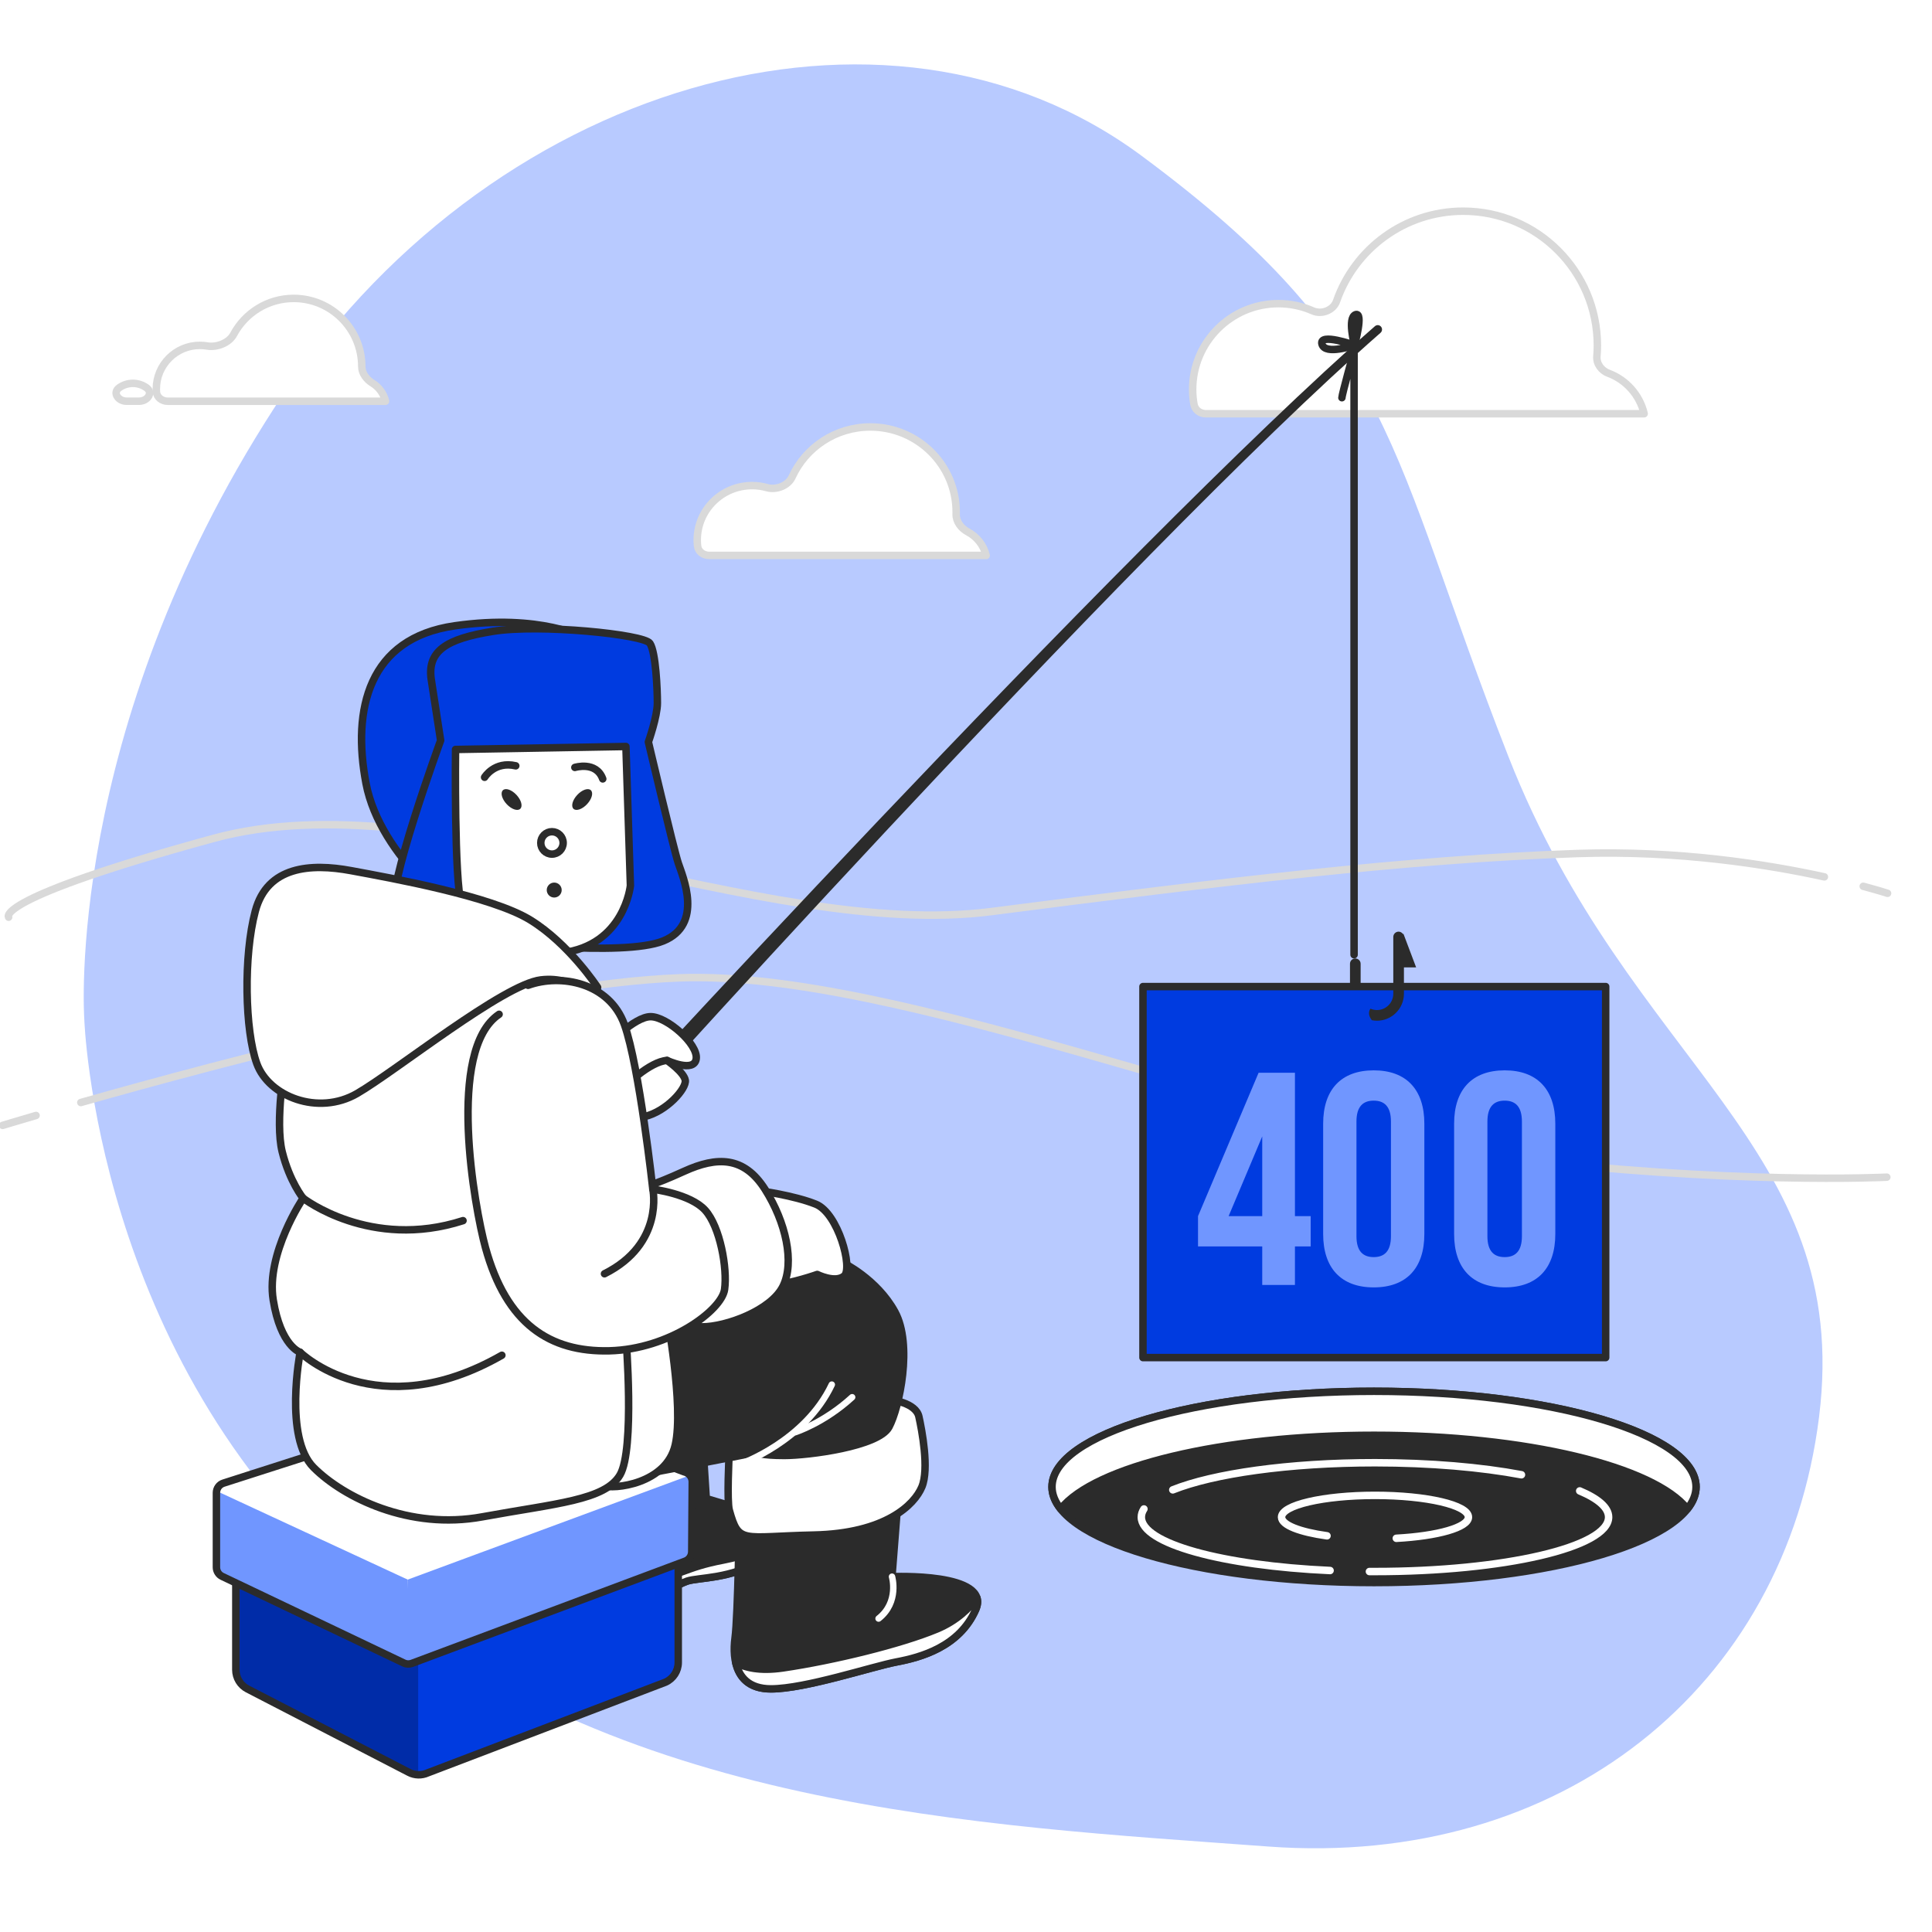
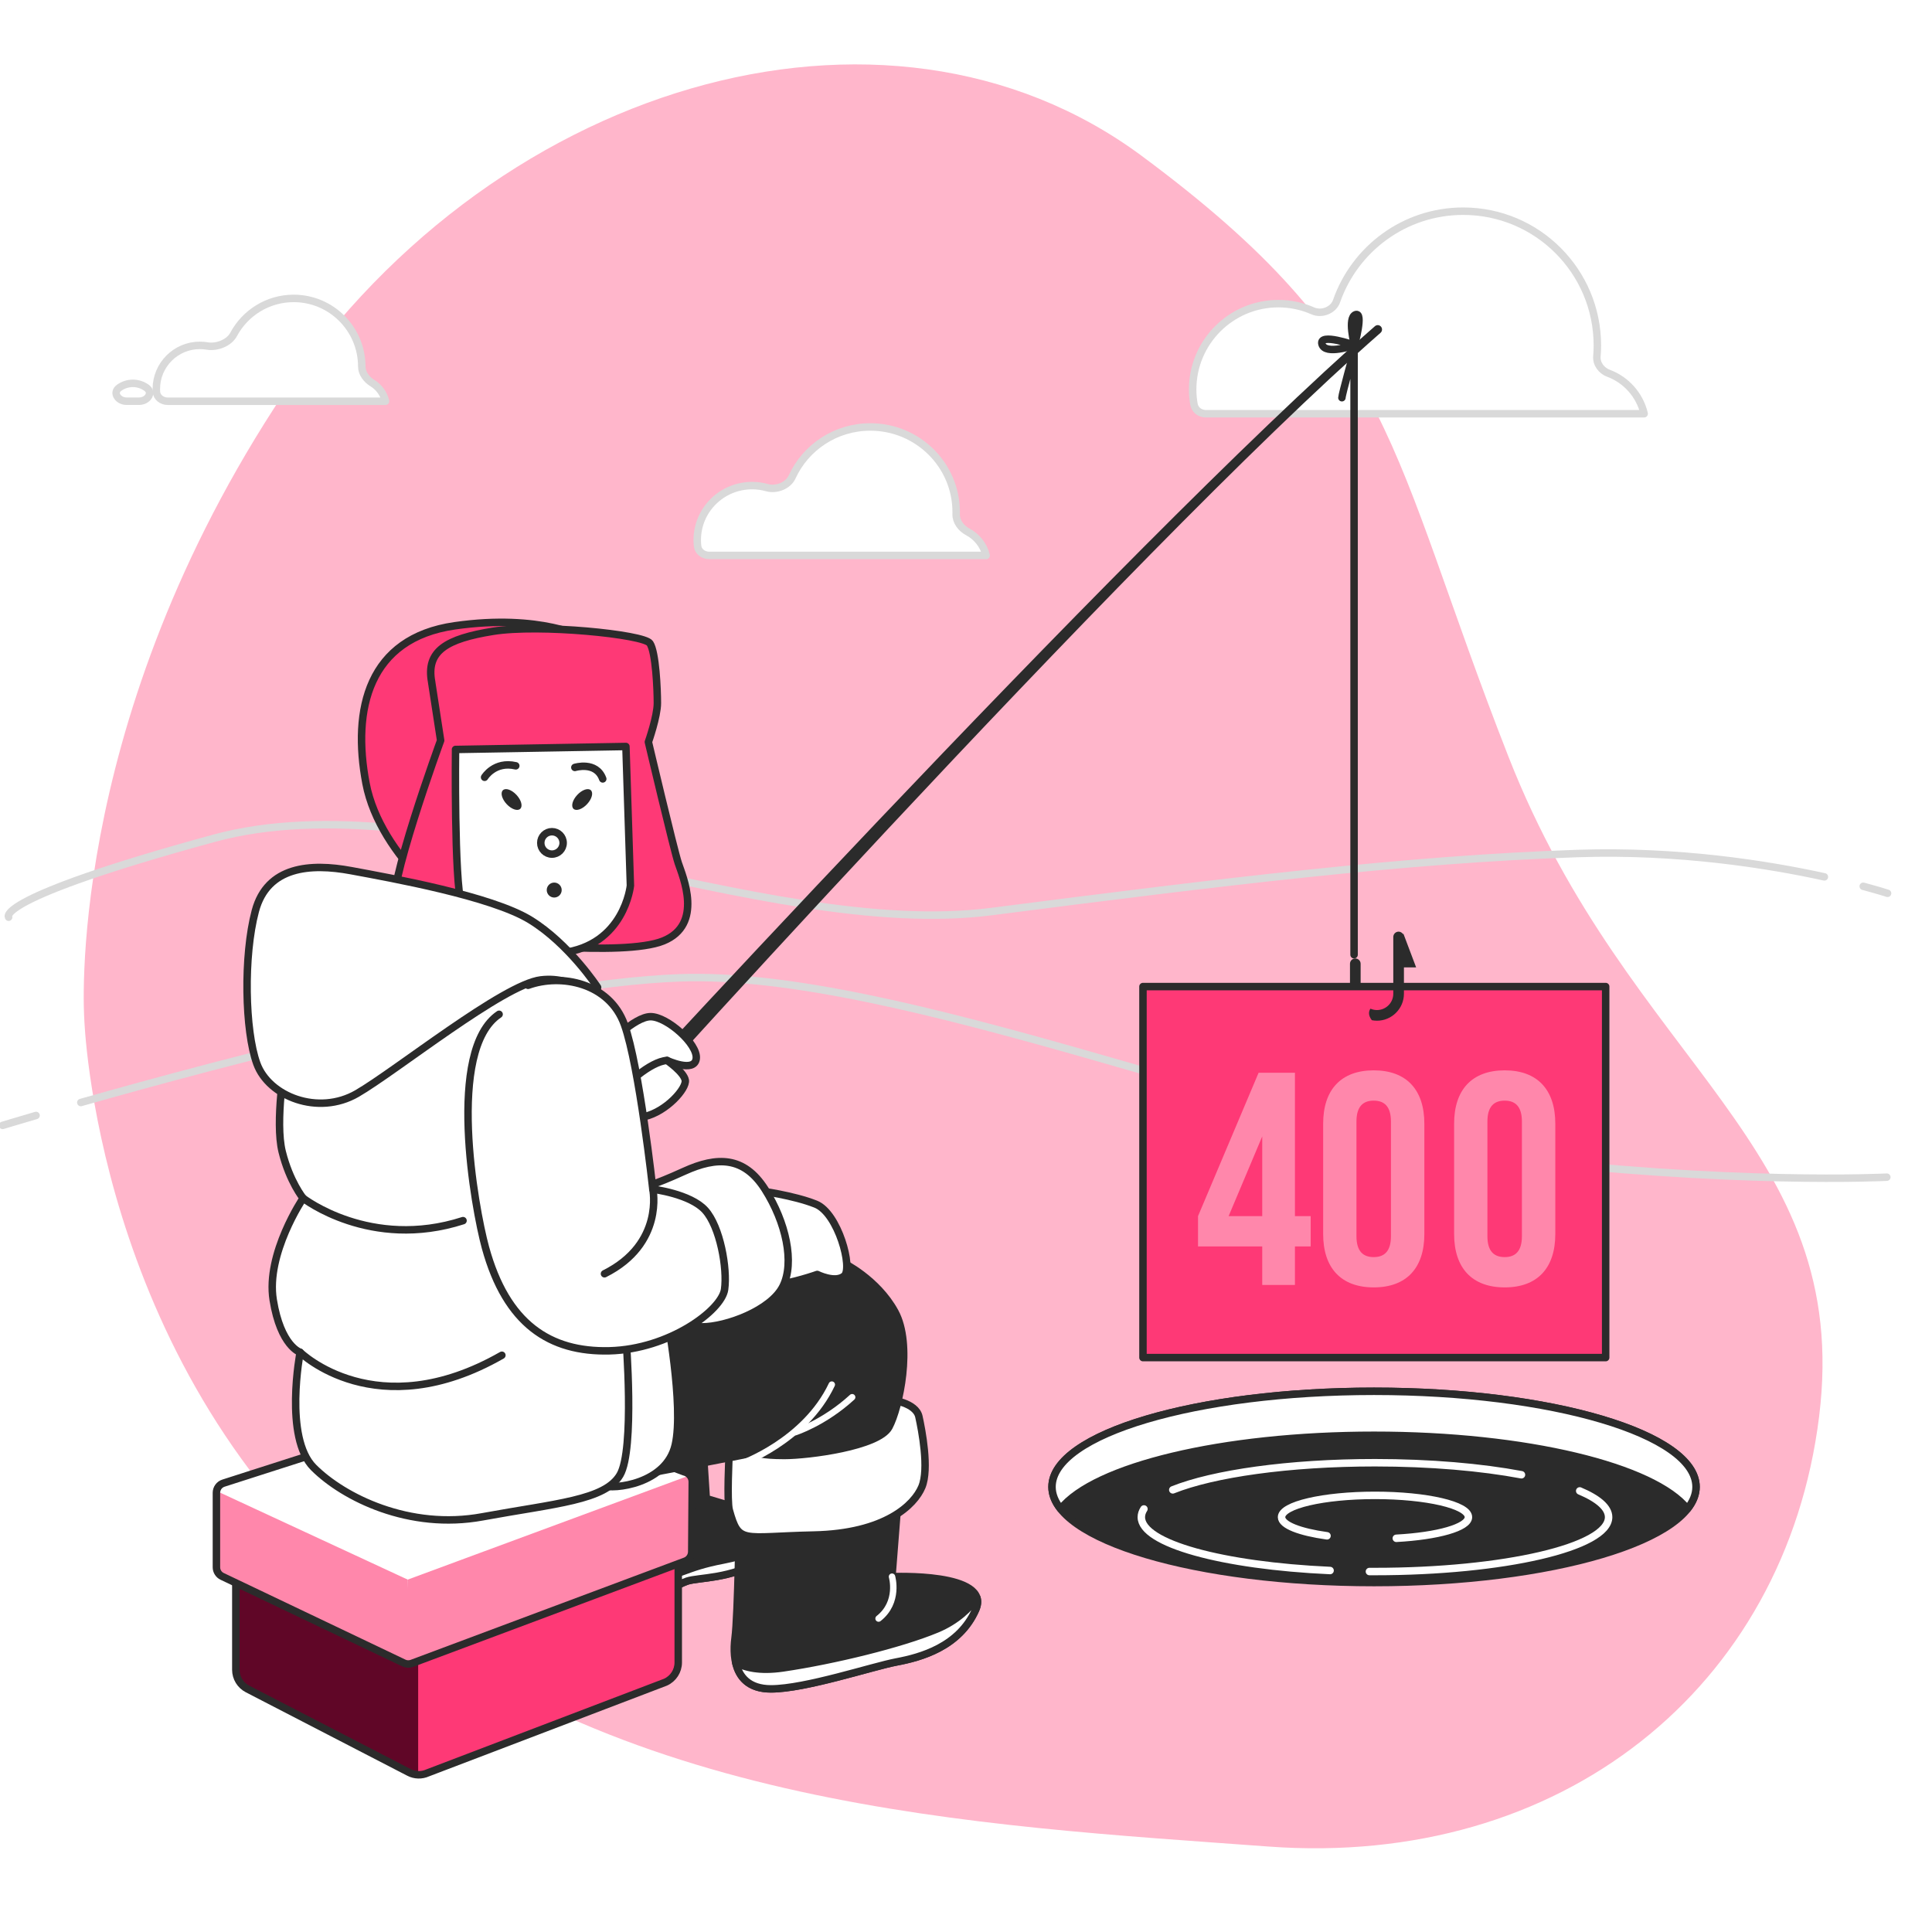
<svg xmlns="http://www.w3.org/2000/svg" width="300" height="300" viewBox="0 0 300 300" fill="none">
  <rect width="300" height="300" fill="#CACACA" />
  <g id="Illustration">
    <rect width="2438" height="5632" transform="translate(-894 -1444)" fill="white" />
    <g id="Frame 888">
      <g id="Frame 883">
        <rect x="-15.5" y="-47.5" width="331" height="995" stroke="#ECECEC" />
        <g id="page_not_found_flat">
          <rect x="-15.5" y="-15.5" width="331" height="963" rx="4.5" stroke="#9747FF" stroke-dasharray="10 5" />
          <g id="Theme=Light" clip-path="url(#clip0_4579_5411)">
            <g id="Background_Simple">
-               <path id="Vector" d="M13.084 158.146C13.084 158.146 14.648 210.759 55.096 245.82C95.544 280.888 151.599 283.394 196.979 286.731C242.358 290.061 277.212 262.171 282.465 220.014C287.717 177.857 253.04 165.48 234.23 117.487C215.42 69.494 217.093 53.722 177.287 24.208C137.481 -5.313 75.211 12.81 42.563 63.377C9.915 113.943 13.084 158.146 13.084 158.146Z" fill="#B8CAFF" />
+               <path id="Vector" d="M13.084 158.146C13.084 158.146 14.648 210.759 55.096 245.82C95.544 280.888 151.599 283.394 196.979 286.731C242.358 290.061 277.212 262.171 282.465 220.014C287.717 177.857 253.04 165.48 234.23 117.487C215.42 69.494 217.093 53.722 177.287 24.208C137.481 -5.313 75.211 12.81 42.563 63.377C9.915 113.943 13.084 158.146 13.084 158.146Z" fill="#FFB6CB" />
            </g>
            <g id="Hole">
              <path id="Vector_2" d="M213.358 245.738C240.973 245.738 263.36 239.09 263.36 230.889C263.36 222.688 240.973 216.039 213.358 216.039C185.742 216.039 163.355 222.688 163.355 230.889C163.355 239.09 185.742 245.738 213.358 245.738Z" fill="#2B2B2B" stroke="#2B2B2B" stroke-width="1.16" stroke-linecap="round" stroke-linejoin="round" />
              <path id="Vector_3" d="M213.358 222.869C237.013 222.869 256.821 227.752 262.014 234.303C262.883 233.206 263.36 232.065 263.36 230.889C263.36 222.691 240.973 216.039 213.358 216.039C185.742 216.039 163.355 222.691 163.355 230.889C163.355 232.065 163.833 233.206 164.702 234.303C169.901 227.752 189.703 222.869 213.358 222.869Z" fill="white" stroke="#2B2B2B" stroke-width="1.16" stroke-linecap="round" stroke-linejoin="round" />
              <path id="Vector_4" d="M206.534 243.87C189.831 243.115 177.224 239.693 177.224 235.579C177.224 235.152 177.359 234.724 177.63 234.311" stroke="white" stroke-width="1.16" stroke-linecap="round" stroke-linejoin="round" />
              <path id="Vector_5" d="M245.297 231.509C248.16 232.714 249.784 234.104 249.784 235.579C249.784 240.242 233.544 244.027 213.507 244.027C213.222 244.027 212.93 244.027 212.645 244.027" stroke="white" stroke-width="1.16" stroke-linecap="round" stroke-linejoin="round" />
              <path id="Vector_6" d="M182.11 231.345C188.392 228.829 200.102 227.132 213.507 227.132C222.119 227.132 230.025 227.83 236.251 229" stroke="white" stroke-width="1.16" stroke-linecap="round" stroke-linejoin="round" />
              <path id="Vector_7" d="M206.057 238.481C201.826 237.889 198.998 236.813 198.998 235.58C198.998 233.712 205.494 232.2 213.507 232.2C221.52 232.2 228.017 233.712 228.017 235.58C228.017 237.176 223.237 238.517 216.819 238.866" stroke="white" stroke-width="1.16" stroke-linecap="round" stroke-linejoin="round" />
            </g>
            <g id="Landscape">
              <path id="Vector_8" d="M12.55 171.199C34.353 165.004 80.239 152.757 105.568 151.837C139.586 150.597 197.111 175.362 232.988 179.697C268.866 184.031 292.984 182.79 292.984 182.79" stroke="#D9D9D9" stroke-width="1.16" stroke-linecap="round" stroke-linejoin="round" />
              <path id="Vector_9" d="M0.413 174.749C0.413 174.749 2.301 174.172 5.599 173.209" stroke="#D9D9D9" stroke-width="1.16" stroke-linecap="round" stroke-linejoin="round" />
              <path id="Vector_10" d="M283.29 136.161C274.507 134.236 260.632 132.012 244.99 132.532C218.379 133.423 189.61 136.952 153.989 141.543C118.36 146.134 67.681 120.755 33.207 130.173C-1.261 139.59 1.339 142.427 1.339 142.427" stroke="#D9D9D9" stroke-width="1.16" stroke-linecap="round" stroke-linejoin="round" />
              <path id="Vector_11" d="M293.098 138.713C293.098 138.713 291.752 138.271 289.323 137.622" stroke="#D9D9D9" stroke-width="1.16" stroke-linecap="round" stroke-linejoin="round" />
            </g>
            <g id="Clouds">
              <path id="Vector_12" d="M255.305 64.239C255.304 64.238 255.304 64.238 255.304 64.237C254.614 61.334 252.513 58.983 249.764 57.961C248.677 57.557 247.871 56.496 247.967 55.341C248.014 54.781 248.039 54.216 248.039 53.645C248.039 42.124 238.708 32.793 227.204 32.793C218.108 32.793 210.379 38.629 207.539 46.762C207.041 48.187 205.231 48.881 203.85 48.272C202.218 47.552 200.414 47.15 198.514 47.15C191.156 47.15 185.194 53.117 185.194 60.481C185.194 61.266 185.266 62.036 185.4 62.785C185.556 63.66 186.354 64.245 187.243 64.245H255.302C255.306 64.245 255.307 64.241 255.305 64.239Z" fill="white" stroke="#D9D9D9" stroke-width="1.16" stroke-linecap="round" stroke-linejoin="round" />
              <path id="Vector_13" d="M21.608 62.299C22.906 62.299 23.814 60.988 22.766 60.223C22.166 59.785 21.427 59.526 20.628 59.526C19.828 59.526 19.09 59.785 18.49 60.223C17.441 60.988 18.349 62.299 19.648 62.299H21.608Z" fill="white" stroke="#D9D9D9" stroke-width="1.16" stroke-linecap="round" stroke-linejoin="round" />
              <path id="Vector_14" d="M59.867 62.3C59.867 62.299 59.867 62.299 59.867 62.298C59.585 61.114 58.837 60.109 57.829 59.492C56.929 58.941 56.178 57.979 56.178 56.924C56.178 51.078 51.441 46.337 45.6 46.337C41.562 46.337 38.055 48.602 36.273 51.932C35.561 53.262 33.664 53.981 32.177 53.727C31.806 53.663 31.424 53.63 31.034 53.63C27.302 53.63 24.275 56.66 24.275 60.396C24.275 60.543 24.28 60.69 24.289 60.836C24.348 61.721 25.162 62.306 26.049 62.306H59.861C59.865 62.306 59.867 62.303 59.867 62.3Z" fill="white" stroke="#D9D9D9" stroke-width="1.16" stroke-linecap="round" stroke-linejoin="round" />
              <path id="Vector_15" d="M153.133 86.253C153.13 86.256 153.126 86.254 153.125 86.251C152.746 84.658 151.683 83.333 150.264 82.582C149.246 82.043 148.441 80.994 148.47 79.843C148.473 79.737 148.475 79.632 148.475 79.525C148.475 72.213 142.499 66.298 135.143 66.298C129.748 66.298 125.094 69.479 123.003 74.056C122.379 75.422 120.544 76.129 119.099 75.722C118.365 75.515 117.591 75.403 116.79 75.403C112.08 75.403 108.267 79.187 108.267 83.859C108.267 84.174 108.286 84.484 108.321 84.788C108.422 85.666 109.229 86.245 110.113 86.245H153.13C153.134 86.245 153.136 86.25 153.133 86.253Z" fill="white" stroke="#D9D9D9" stroke-width="1.16" stroke-linecap="round" stroke-linejoin="round" />
            </g>
            <g id="Character">
              <path id="Vector_16" d="M89.513 181.008C89.285 181.008 89.057 180.951 88.843 180.823C88.209 180.445 87.989 179.618 88.359 178.969C88.701 178.378 174.325 84.926 213.5 50.65C213.778 50.408 214.198 50.437 214.44 50.722C214.683 51.007 214.647 51.435 214.369 51.677C175.357 85.803 91.001 179.739 90.66 180.331C90.41 180.766 89.969 181.008 89.506 181.008H89.513Z" fill="#2B2B2B" />
              <path id="Vector_17" d="M94.235 162.402C94.235 162.402 98.481 157.868 101.03 157.868C103.58 157.868 108.388 162.117 108.111 164.384C107.826 166.651 103.58 164.669 103.58 164.669C103.58 164.669 99.62 170.051 95.653 169.203C91.692 168.355 94.235 162.402 94.235 162.402Z" fill="white" stroke="#2B2B2B" stroke-width="1.16" stroke-linecap="round" stroke-linejoin="round" />
              <path id="Vector_18" d="M103.58 164.669C103.58 164.669 106.18 166.465 106.408 167.734C106.636 169.003 103.523 172.582 100.069 173.388C96.607 174.193 94.762 172.233 95.802 170.386C96.842 168.54 100.981 164.826 103.58 164.662V164.669Z" fill="white" stroke="#2B2B2B" stroke-width="1.16" stroke-linecap="round" stroke-linejoin="round" />
              <path id="Vector_19" d="M210.259 148.251V54.478C210.259 54.478 208.372 61.265 208.372 61.757" stroke="#2B2B2B" stroke-width="1.16" stroke-linecap="round" stroke-linejoin="round" />
-               <path id="Vector_20" d="M249.328 153.192H177.48V210.807H249.328V153.192Z" fill="#003BE0" stroke="#2B2B2B" stroke-width="1.16" stroke-linecap="round" stroke-linejoin="round" />
+               <path id="Vector_20" d="M249.328 153.192H177.48V210.807H249.328V153.192Z" fill="#FE3976" stroke="#2B2B2B" stroke-width="1.16" stroke-linecap="round" stroke-linejoin="round" />
              <path id="Vector_21" d="M211.278 152.949V149.656C211.278 149.199 210.907 148.829 210.452 148.829C209.996 148.829 209.625 149.199 209.625 149.656V152.949H211.278Z" fill="#2B2B2B" />
              <path id="Vector_22" d="M217.895 144.922L217.881 145.086C217.738 144.844 217.482 144.665 217.176 144.665C216.72 144.665 216.349 145.036 216.349 145.492V154.304C216.349 155.708 215.21 156.841 213.814 156.841C213.45 156.841 213.116 156.763 212.802 156.628C212.581 156.948 212.361 157.561 213.016 158.417C213.272 158.467 213.543 158.495 213.814 158.495C216.121 158.495 218.002 156.613 218.002 154.304V150.219H219.897L217.895 144.915V144.922Z" fill="#2B2B2B" />
              <path id="Vector_23" d="M210.323 53.595C210.323 53.595 211.791 48.376 210.487 48.861C209.184 49.353 210.323 53.595 210.323 53.595Z" stroke="#2B2B2B" stroke-width="1.16" stroke-linecap="round" stroke-linejoin="round" />
              <path id="Vector_24" d="M210.323 53.595C210.323 53.595 204.782 51.634 205.273 53.431C205.765 55.227 210.323 53.595 210.323 53.595Z" stroke="#2B2B2B" stroke-width="1.16" stroke-linecap="round" stroke-linejoin="round" />
-               <path id="Vector_25" d="M90.852 99.091C90.852 99.091 84.014 95.255 70.609 97.173C57.204 99.091 54.647 110.155 56.833 121.654C59.02 133.152 71.699 142.89 73.615 142.071C75.531 141.251 73.066 115.516 77.447 110.583C81.82 105.656 96.052 106.476 96.871 102.641C97.69 98.806 90.852 99.084 90.852 99.084V99.091Z" fill="#003BE0" stroke="#2B2B2B" stroke-width="1.16" stroke-linecap="round" stroke-linejoin="round" />
-               <path id="Vector_26" d="M67.026 105.92L68.422 114.981C68.422 114.981 59.832 138.442 61.228 141.693C62.617 144.943 75.616 146.105 75.616 146.105C75.616 146.105 96.735 148.658 103.003 146.105C109.272 143.553 106.024 136.118 105.326 134.029C104.627 131.94 100.681 115.216 100.681 115.216C100.681 115.216 102.078 111.267 102.078 109.178C102.078 107.089 101.842 101.279 100.916 99.889C99.99 98.499 83.743 96.867 76.549 98.029C69.355 99.191 66.107 101.051 67.033 105.927L67.026 105.92Z" fill="#003BE0" stroke="#2B2B2B" stroke-width="1.16" stroke-linecap="round" stroke-linejoin="round" />
+               <path id="Vector_25" d="M90.852 99.091C90.852 99.091 84.014 95.255 70.609 97.173C57.204 99.091 54.647 110.155 56.833 121.654C59.02 133.152 71.699 142.89 73.615 142.071C75.531 141.251 73.066 115.516 77.447 110.583C81.82 105.656 96.052 106.476 96.871 102.641C97.69 98.806 90.852 99.084 90.852 99.084V99.091Z" fill="#FE3976" stroke="#2B2B2B" stroke-width="1.16" stroke-linecap="round" stroke-linejoin="round" />
+               <path id="Vector_26" d="M67.026 105.92L68.422 114.981C68.422 114.981 59.832 138.442 61.228 141.693C62.617 144.943 75.616 146.105 75.616 146.105C75.616 146.105 96.735 148.658 103.003 146.105C109.272 143.553 106.024 136.118 105.326 134.029C104.627 131.94 100.681 115.216 100.681 115.216C100.681 115.216 102.078 111.267 102.078 109.178C102.078 107.089 101.842 101.279 100.916 99.889C99.99 98.499 83.743 96.867 76.549 98.029C69.355 99.191 66.107 101.051 67.033 105.927L67.026 105.92Z" fill="#FE3976" stroke="#2B2B2B" stroke-width="1.16" stroke-linecap="round" stroke-linejoin="round" />
              <path id="Vector_27" d="M70.737 116.371C70.737 116.371 70.502 136.581 71.663 140.531C72.824 144.48 77.468 149.128 87.212 147.966C96.963 146.804 97.889 137.515 97.889 137.515L97.191 115.915L70.73 116.378L70.737 116.371Z" fill="white" stroke="#2B2B2B" stroke-width="1.16" stroke-linecap="round" stroke-linejoin="round" />
              <path id="Vector_28" d="M85.709 132.625C86.669 132.625 87.447 131.846 87.447 130.885C87.447 129.925 86.669 129.146 85.709 129.146C84.749 129.146 83.971 129.925 83.971 130.885C83.971 131.846 84.749 132.625 85.709 132.625Z" stroke="#2B2B2B" stroke-width="1.16" stroke-miterlimit="10" />
              <path id="Vector_29" d="M87.219 138.207C87.219 138.848 86.699 139.369 86.058 139.369C85.417 139.369 84.897 138.848 84.897 138.207C84.897 137.565 85.417 137.045 86.058 137.045C86.699 137.045 87.219 137.565 87.219 138.207Z" fill="#2B2B2B" />
              <path id="Vector_30" d="M80.203 123.436C80.944 124.234 81.208 125.197 80.78 125.596C80.36 125.988 79.413 125.66 78.672 124.862C77.931 124.063 77.668 123.101 78.095 122.702C78.522 122.302 79.463 122.637 80.203 123.436Z" fill="#2B2B2B" />
              <path id="Vector_31" d="M89.634 123.436C88.893 124.234 88.63 125.197 89.057 125.596C89.477 125.988 90.424 125.66 91.165 124.861C91.906 124.063 92.17 123.101 91.742 122.701C91.322 122.309 90.375 122.637 89.634 123.436Z" fill="#2B2B2B" />
              <path id="Vector_32" d="M75.246 120.698C75.246 120.698 76.777 118.146 80.089 118.916" stroke="#2B2B2B" stroke-width="1.16" stroke-linecap="round" stroke-linejoin="round" />
              <path id="Vector_33" d="M89.263 119.166C89.263 119.166 92.576 118.146 93.594 120.948" stroke="#2B2B2B" stroke-width="1.16" stroke-linecap="round" stroke-linejoin="round" />
              <path id="Vector_34" d="M100.439 248.796C100.439 248.796 104.086 246.608 106.109 245.745C106.323 245.652 106.522 245.574 106.693 245.517C108.481 244.918 113.538 245.218 118.303 242.238C123.069 239.258 120.682 235.679 117.114 234.788C113.545 233.897 109.67 232.699 109.67 232.699L108.78 218.691C108.78 218.691 98.06 221.671 94.492 223.161C90.916 224.651 93.003 245.809 93.302 247.599C93.601 249.388 93.601 250.578 100.446 248.789L100.439 248.796Z" fill="#2B2B2B" stroke="#2B2B2B" stroke-width="1.16" stroke-linecap="round" stroke-linejoin="round" />
              <path id="Vector_35" d="M112.349 242.238C106.095 243.428 106.095 244.619 99.25 245.817C96.344 246.323 94.406 246.394 93.138 246.316C93.21 246.95 93.259 247.399 93.295 247.606C93.594 249.395 93.594 250.586 100.439 248.796C100.439 248.796 104.086 246.608 106.109 245.745C106.323 245.653 106.522 245.574 106.693 245.517C108.481 244.918 113.538 245.218 118.303 242.238C119.828 241.283 120.618 240.27 120.868 239.301C118.652 240.37 115.582 241.625 112.349 242.238Z" fill="white" stroke="#2B2B2B" stroke-width="1.16" stroke-linecap="round" stroke-linejoin="round" />
              <path id="Vector_36" d="M114.835 234.603C114.835 234.603 114.599 250.864 114.136 254.35C113.674 257.836 114.372 262.249 119.707 262.249C125.042 262.249 135.491 258.763 139.202 258.064C142.913 257.365 148.953 255.74 151.503 249.937C154.053 244.127 138.504 244.826 138.504 244.826L139.43 232.978C139.43 232.978 123.418 236.228 114.827 234.603H114.835Z" fill="#2B2B2B" stroke="#2B2B2B" stroke-width="1.16" stroke-linecap="round" stroke-linejoin="round" />
              <path id="Vector_37" d="M151.503 249.937C151.809 249.238 151.852 248.64 151.695 248.119C150.534 249.709 148.583 251.662 145.47 252.96C139.9 255.284 129.458 257.836 121.566 258.998C117.961 259.525 115.675 258.941 114.243 258.149C114.756 260.402 116.259 262.248 119.714 262.248C125.049 262.248 135.498 258.763 139.209 258.064C142.92 257.365 148.96 255.74 151.51 249.937H151.503Z" fill="white" stroke="#2B2B2B" stroke-width="1.16" stroke-linecap="round" stroke-linejoin="round" />
              <path id="Vector_38" d="M138.511 244.826C138.511 244.826 139.672 248.775 136.424 251.327" stroke="white" stroke-linecap="round" stroke-linejoin="round" />
              <path id="Vector_39" d="M113.211 226.005C113.211 226.005 112.854 233.07 113.246 234.489C114.735 239.85 115.205 238.595 126.345 238.36C137.485 238.124 141.987 233.669 143.148 230.882C144.309 228.094 143.148 222.056 142.685 219.967C142.222 217.879 138.504 217.18 137.115 217.415C135.726 217.65 113.909 223.689 113.211 226.013V226.005Z" fill="white" stroke="#2B2B2B" stroke-width="1.16" stroke-linecap="round" stroke-linejoin="round" />
-               <path id="Vector_40" d="M36.619 243.664V259.276C36.619 260.531 37.317 261.678 38.428 262.256L63.5 275.216C64.405 275.686 65.473 275.715 66.406 275.294L103.338 261.208C104.542 260.666 105.318 259.468 105.318 258.149V239.258L63.08 252.033L36.619 243.671V243.664Z" fill="#003BE0" />
+               <path id="Vector_40" d="M36.619 243.664V259.276C36.619 260.531 37.317 261.678 38.428 262.256L63.5 275.216C64.405 275.686 65.473 275.715 66.406 275.294L103.338 261.208C104.542 260.666 105.318 259.468 105.318 258.149V239.258L63.08 252.033L36.619 243.671V243.664Z" fill="#FE3976" />
              <g id="Clip path group">
                <g id="Group">
-                   <path id="Vector_41" d="M64.939 251.463L63.08 252.026L36.619 243.664V259.276C36.619 260.53 37.317 261.678 38.428 262.256L63.5 275.216C63.949 275.451 64.44 275.572 64.932 275.587V251.47L64.939 251.463Z" fill="#002CA8" />
+                   <path id="Vector_41" d="M64.939 251.463L63.08 252.026L36.619 243.664V259.276C36.619 260.53 37.317 261.678 38.428 262.256L63.5 275.216C63.949 275.451 64.44 275.572 64.932 275.587V251.47L64.939 251.463Z" fill="#600627" />
                </g>
              </g>
              <path id="Vector_42" d="M36.619 243.664V259.276C36.619 260.531 37.317 261.678 38.428 262.256L63.5 275.216C64.405 275.686 65.473 275.715 66.406 275.294L103.338 261.208C104.542 260.666 105.318 259.468 105.318 258.149V239.258L63.08 252.033L36.619 243.671V243.664Z" stroke="#2B2B2B" stroke-width="1.16" stroke-linecap="round" stroke-linejoin="round" />
              <path id="Vector_43" d="M75.21 217.308L34.695 230.304C34.047 230.511 33.606 231.117 33.606 231.801V243.364C33.606 243.97 33.955 244.526 34.503 244.783L62.717 258.235C63.101 258.42 63.543 258.434 63.942 258.292L106.394 242.416C107.007 242.188 107.413 241.596 107.413 240.94L107.491 230.097C107.491 229.356 106.978 228.721 106.259 228.557L76.036 217.265C75.766 217.208 75.481 217.223 75.217 217.301L75.21 217.308Z" fill="white" />
              <g id="Clip path group_2">
                <mask id="mask0_4579_5411" style="mask-type:luminance" maskUnits="userSpaceOnUse" x="33" y="217" width="75" height="42">
                  <g id="clippath-1">
                    <path id="Vector_44" d="M75.21 217.308L34.695 230.304C34.047 230.511 33.606 231.117 33.606 231.801V243.364C33.606 243.97 33.955 244.526 34.503 244.783L62.717 258.235C63.101 258.42 63.543 258.434 63.942 258.292L106.394 242.416C107.007 242.188 107.413 241.596 107.413 240.94L107.491 230.097C107.491 229.356 106.978 228.721 106.259 228.557L76.036 217.265C75.766 217.208 75.481 217.223 75.217 217.301L75.21 217.308Z" fill="white" />
                  </g>
                </mask>
                <g mask="url(#mask0_4579_5411)">
                  <g id="Group_2">
-                     <path id="Vector_45" d="M62.695 258.235H62.709C63.094 258.427 63.536 258.442 63.935 258.292L106.387 242.416C106.999 242.188 107.405 241.596 107.405 240.94L107.484 230.097C107.484 229.719 107.348 229.363 107.113 229.085L63.308 245.282L62.695 258.228V258.235Z" fill="#7096FF" />
-                     <path id="Vector_46" d="M33.606 231.801V243.364C33.606 243.97 33.955 244.526 34.503 244.783L62.717 258.235C62.909 258.327 63.108 258.377 63.315 258.384V245.282L33.648 231.53C33.634 231.616 33.606 231.701 33.606 231.794V231.801Z" fill="#7096FF" />
+                     <path id="Vector_45" d="M62.695 258.235H62.709C63.094 258.427 63.536 258.442 63.935 258.292L106.387 242.416C106.999 242.188 107.405 241.596 107.405 240.94L107.484 230.097C107.484 229.719 107.348 229.363 107.113 229.085L63.308 245.282L62.695 258.228V258.235Z" fill="#FF87AB" />
+                     <path id="Vector_46" d="M33.606 231.801V243.364C33.606 243.97 33.955 244.526 34.503 244.783L62.717 258.235C62.909 258.327 63.108 258.377 63.315 258.384V245.282L33.648 231.53C33.634 231.616 33.606 231.701 33.606 231.794V231.801Z" fill="#FF87AB" />
                  </g>
                </g>
              </g>
              <path id="Vector_47" d="M75.21 217.308L34.695 230.304C34.047 230.511 33.606 231.117 33.606 231.801V243.364C33.606 243.97 33.955 244.526 34.503 244.783L62.717 258.235C63.101 258.42 63.543 258.434 63.942 258.292L106.394 242.416C107.007 242.188 107.413 241.596 107.413 240.94L107.491 230.097C107.491 229.356 106.978 228.721 106.259 228.557L76.036 217.265C75.766 217.208 75.481 217.223 75.217 217.301L75.21 217.308Z" stroke="#2B2B2B" stroke-width="1.16" stroke-linecap="round" stroke-linejoin="round" />
              <path id="Vector_48" d="M130.847 196.043C130.847 196.043 136.182 198.595 138.967 203.707C141.752 208.818 139.665 218.57 138.041 221.593C136.417 224.615 125.505 226.006 121.794 226.006C118.083 226.006 117.384 225.542 117.384 225.542C117.384 225.542 105.546 227.866 98.124 229.256C90.695 230.654 92.554 213.231 94.876 205.332C97.198 197.433 110.198 193.484 115.533 193.484C120.868 193.484 130.854 196.036 130.854 196.036L130.847 196.043Z" fill="#2B2B2B" stroke="#2B2B2B" stroke-width="1.16" stroke-linecap="round" stroke-linejoin="round" />
              <path id="Vector_49" d="M115 227.312C115 227.312 124.979 223.825 129.16 215" stroke="white" stroke-linecap="round" stroke-linejoin="round" />
              <path id="Vector_50" d="M123.486 222.389C123.486 222.389 127.962 220.958 132.321 216.959" stroke="white" stroke-linecap="round" stroke-linejoin="round" />
              <path id="Vector_51" d="M103.459 203.706C103.459 203.706 106.244 218.342 104.848 224.38C103.459 230.418 95.332 231.352 93.473 230.653C91.614 229.955 92.547 215.555 92.547 208.354C92.547 201.154 99.741 201.618 103.452 203.706H103.459Z" fill="white" stroke="#2B2B2B" stroke-width="1.16" stroke-linecap="round" stroke-linejoin="round" />
              <path id="Vector_52" d="M44.283 164.683C44.283 164.683 42.659 174.207 43.82 178.855C44.981 183.503 47.068 186.055 47.068 186.055C47.068 186.055 41.263 194.653 42.424 201.853C43.585 209.053 46.605 209.98 46.605 209.98C46.605 209.98 44.055 223.218 48.692 227.866C53.336 232.514 63.543 237.625 74.918 235.53C86.293 233.441 93.95 232.977 96.272 229.028C98.594 225.079 97.198 207.656 97.198 207.656C97.198 207.656 96.735 188.379 96.272 176.531C95.809 164.683 94.185 155.159 88.615 150.518C83.045 145.87 58.443 153.07 51.014 157.954C43.585 162.83 44.283 164.69 44.283 164.69V164.683Z" fill="white" />
              <path id="Vector_53" d="M44.283 164.683C44.283 164.683 42.659 174.207 43.82 178.855C44.981 183.503 47.068 186.055 47.068 186.055C47.068 186.055 41.263 194.653 42.424 201.853C43.585 209.053 46.605 209.98 46.605 209.98C46.605 209.98 44.055 223.218 48.692 227.866C53.336 232.514 63.543 237.625 74.918 235.53C86.293 233.441 93.95 232.977 96.272 229.028C98.594 225.079 97.198 207.656 97.198 207.656C97.198 207.656 96.735 188.379 96.272 176.531C95.809 164.683 94.185 155.159 88.615 150.518C83.045 145.87 58.443 153.07 51.014 157.954C43.585 162.83 44.283 164.69 44.283 164.69V164.683Z" stroke="#2B2B2B" stroke-width="1.16" stroke-linecap="round" stroke-linejoin="round" />
              <path id="Vector_54" d="M47.068 186.055C47.068 186.055 57.51 194.182 71.898 189.541" stroke="#2B2B2B" stroke-width="1.16" stroke-linecap="round" stroke-linejoin="round" />
              <path id="Vector_55" d="M46.598 209.98C46.598 209.98 58.436 221.593 77.931 210.443" stroke="#2B2B2B" stroke-width="1.16" stroke-linecap="round" stroke-linejoin="round" />
              <path id="Vector_56" d="M92.789 153.306C92.789 153.306 88.38 146.569 82.347 142.855C76.314 139.141 60.765 136.353 54.497 135.191C48.229 134.029 41.498 134.493 39.646 141.465C37.787 148.437 38.022 160.05 39.881 165.161C41.74 170.272 49.397 173.288 55.43 169.809C61.463 166.323 78.173 152.849 83.978 152.158C89.784 151.459 92.334 155.872 92.796 153.32L92.789 153.306Z" fill="white" />
              <path id="Vector_57" d="M92.789 153.306C92.789 153.306 88.38 146.569 82.347 142.855C76.314 139.141 60.765 136.353 54.497 135.191C48.229 134.029 41.498 134.493 39.646 141.465C37.787 148.437 38.022 160.05 39.881 165.161C41.74 170.272 49.397 173.288 55.43 169.809C61.463 166.323 78.173 152.849 83.978 152.158C89.784 151.459 92.334 155.872 92.796 153.32L92.789 153.306Z" stroke="#2B2B2B" stroke-width="1.16" stroke-linecap="round" stroke-linejoin="round" />
              <path id="Vector_58" d="M117.855 184.893C117.855 184.893 123.19 185.592 126.673 186.982C130.156 188.372 132.478 196.97 131.082 198.132C129.693 199.294 126.901 197.896 126.901 197.896C126.901 197.896 122.955 199.294 120.17 199.522C117.385 199.757 114.364 186.512 117.847 184.886L117.855 184.893Z" fill="white" stroke="#2B2B2B" stroke-width="1.16" stroke-linecap="round" stroke-linejoin="round" />
              <path id="Vector_59" d="M100.211 184.195C100.211 184.195 101.137 184.195 106.244 181.871C111.351 179.547 115.525 179.547 118.781 184.658C122.029 189.77 123.425 196.043 121.566 199.757C119.707 203.471 112.748 206.03 109.029 206.03C105.311 206.03 104.848 201.154 104.848 201.154C104.848 201.154 104.385 193.491 102.063 190.703C99.741 187.916 99.278 184.893 100.204 184.202L100.211 184.195Z" fill="white" stroke="#2B2B2B" stroke-width="1.16" stroke-linecap="round" stroke-linejoin="round" />
              <path id="Vector_60" d="M83.038 153.306C88.145 151.445 94.641 152.607 96.963 159.116C99.285 165.617 101.372 184.665 101.372 184.665C101.372 184.665 107.177 185.364 109.492 187.916C111.814 190.468 112.975 196.977 112.512 200.228C112.049 203.478 103.922 209.517 94.641 209.752C85.36 209.987 78.629 205.567 75.381 193.726C72.133 181.878 73.422 163.806 73.422 163.806C73.422 163.806 74.605 158.495 76.371 157.312" fill="white" />
              <path id="Vector_61" d="M82 153C87.107 151.139 94.641 152.607 96.963 159.116C99.285 165.617 101.372 184.665 101.372 184.665C101.372 184.665 107.177 185.364 109.492 187.916C111.814 190.468 112.975 196.977 112.512 200.228C112.049 203.478 103.922 209.516 94.641 209.752C85.36 209.987 78.629 205.567 75.381 193.726C73.692 187.566 69.266 163.016 77.5 157.5" stroke="#2B2B2B" stroke-width="1.16" stroke-linecap="round" stroke-linejoin="round" />
              <path id="Vector_62" d="M101.372 184.665C101.372 184.665 103.182 193.127 93.865 197.789" stroke="#2B2B2B" stroke-width="1.16" stroke-linecap="round" stroke-linejoin="round" />
            </g>
            <g id="Text">
-               <path id="Vector_63" d="M186.027 188.843L195.437 166.572H201.078V188.843H203.521V193.548H201.078V199.529H195.999V193.548H186.027V188.843ZM195.999 188.843V176.46L190.778 188.843H195.999Z" fill="#7096FF" />
-               <path id="Vector_64" d="M205.459 174.485C205.459 169.21 208.236 166.202 213.315 166.202C218.394 166.202 221.172 169.217 221.172 174.485V191.623C221.172 196.898 218.394 199.907 213.315 199.907C208.236 199.907 205.459 196.891 205.459 191.623V174.485ZM210.63 191.951C210.63 194.304 211.663 195.202 213.308 195.202C214.953 195.202 215.986 194.304 215.986 191.951V174.157C215.986 171.805 214.953 170.907 213.308 170.907C211.663 170.907 210.63 171.805 210.63 174.157V191.951Z" fill="#7096FF" />
-               <path id="Vector_65" d="M225.794 174.485C225.794 169.21 228.572 166.202 233.651 166.202C238.729 166.202 241.507 169.217 241.507 174.485V191.623C241.507 196.898 238.729 199.907 233.651 199.907C228.572 199.907 225.794 196.891 225.794 191.623V174.485ZM230.965 191.951C230.965 194.304 231.998 195.202 233.644 195.202C235.289 195.202 236.322 194.304 236.322 191.951V174.157C236.322 171.805 235.289 170.907 233.644 170.907C231.998 170.907 230.965 171.805 230.965 174.157V191.951Z" fill="#7096FF" />
+               <path id="Vector_63" d="M186.027 188.843L195.437 166.572H201.078V188.843H203.521V193.548H201.078V199.529H195.999V193.548H186.027V188.843ZM195.999 188.843V176.46L190.778 188.843H195.999Z" fill="#FF87AB" />
+               <path id="Vector_64" d="M205.459 174.485C205.459 169.21 208.236 166.202 213.315 166.202C218.394 166.202 221.172 169.217 221.172 174.485V191.623C221.172 196.898 218.394 199.907 213.315 199.907C208.236 199.907 205.459 196.891 205.459 191.623V174.485ZM210.63 191.951C210.63 194.304 211.663 195.202 213.308 195.202C214.953 195.202 215.986 194.304 215.986 191.951V174.157C215.986 171.805 214.953 170.907 213.308 170.907C211.663 170.907 210.63 171.805 210.63 174.157V191.951Z" fill="#FF87AB" />
+               <path id="Vector_65" d="M225.794 174.485C225.794 169.21 228.572 166.202 233.651 166.202C238.729 166.202 241.507 169.217 241.507 174.485V191.623C241.507 196.898 238.729 199.907 233.651 199.907C228.572 199.907 225.794 196.891 225.794 191.623V174.485ZM230.965 191.951C230.965 194.304 231.998 195.202 233.644 195.202C235.289 195.202 236.322 194.304 236.322 191.951V174.157C236.322 171.805 235.289 170.907 233.644 170.907C231.998 170.907 230.965 171.805 230.965 174.157V191.951Z" fill="#FF87AB" />
            </g>
          </g>
        </g>
      </g>
    </g>
  </g>
  <defs>
    <clipPath id="clip0_4579_5411">
      <rect width="300" height="300" fill="white" />
    </clipPath>
  </defs>
</svg>
